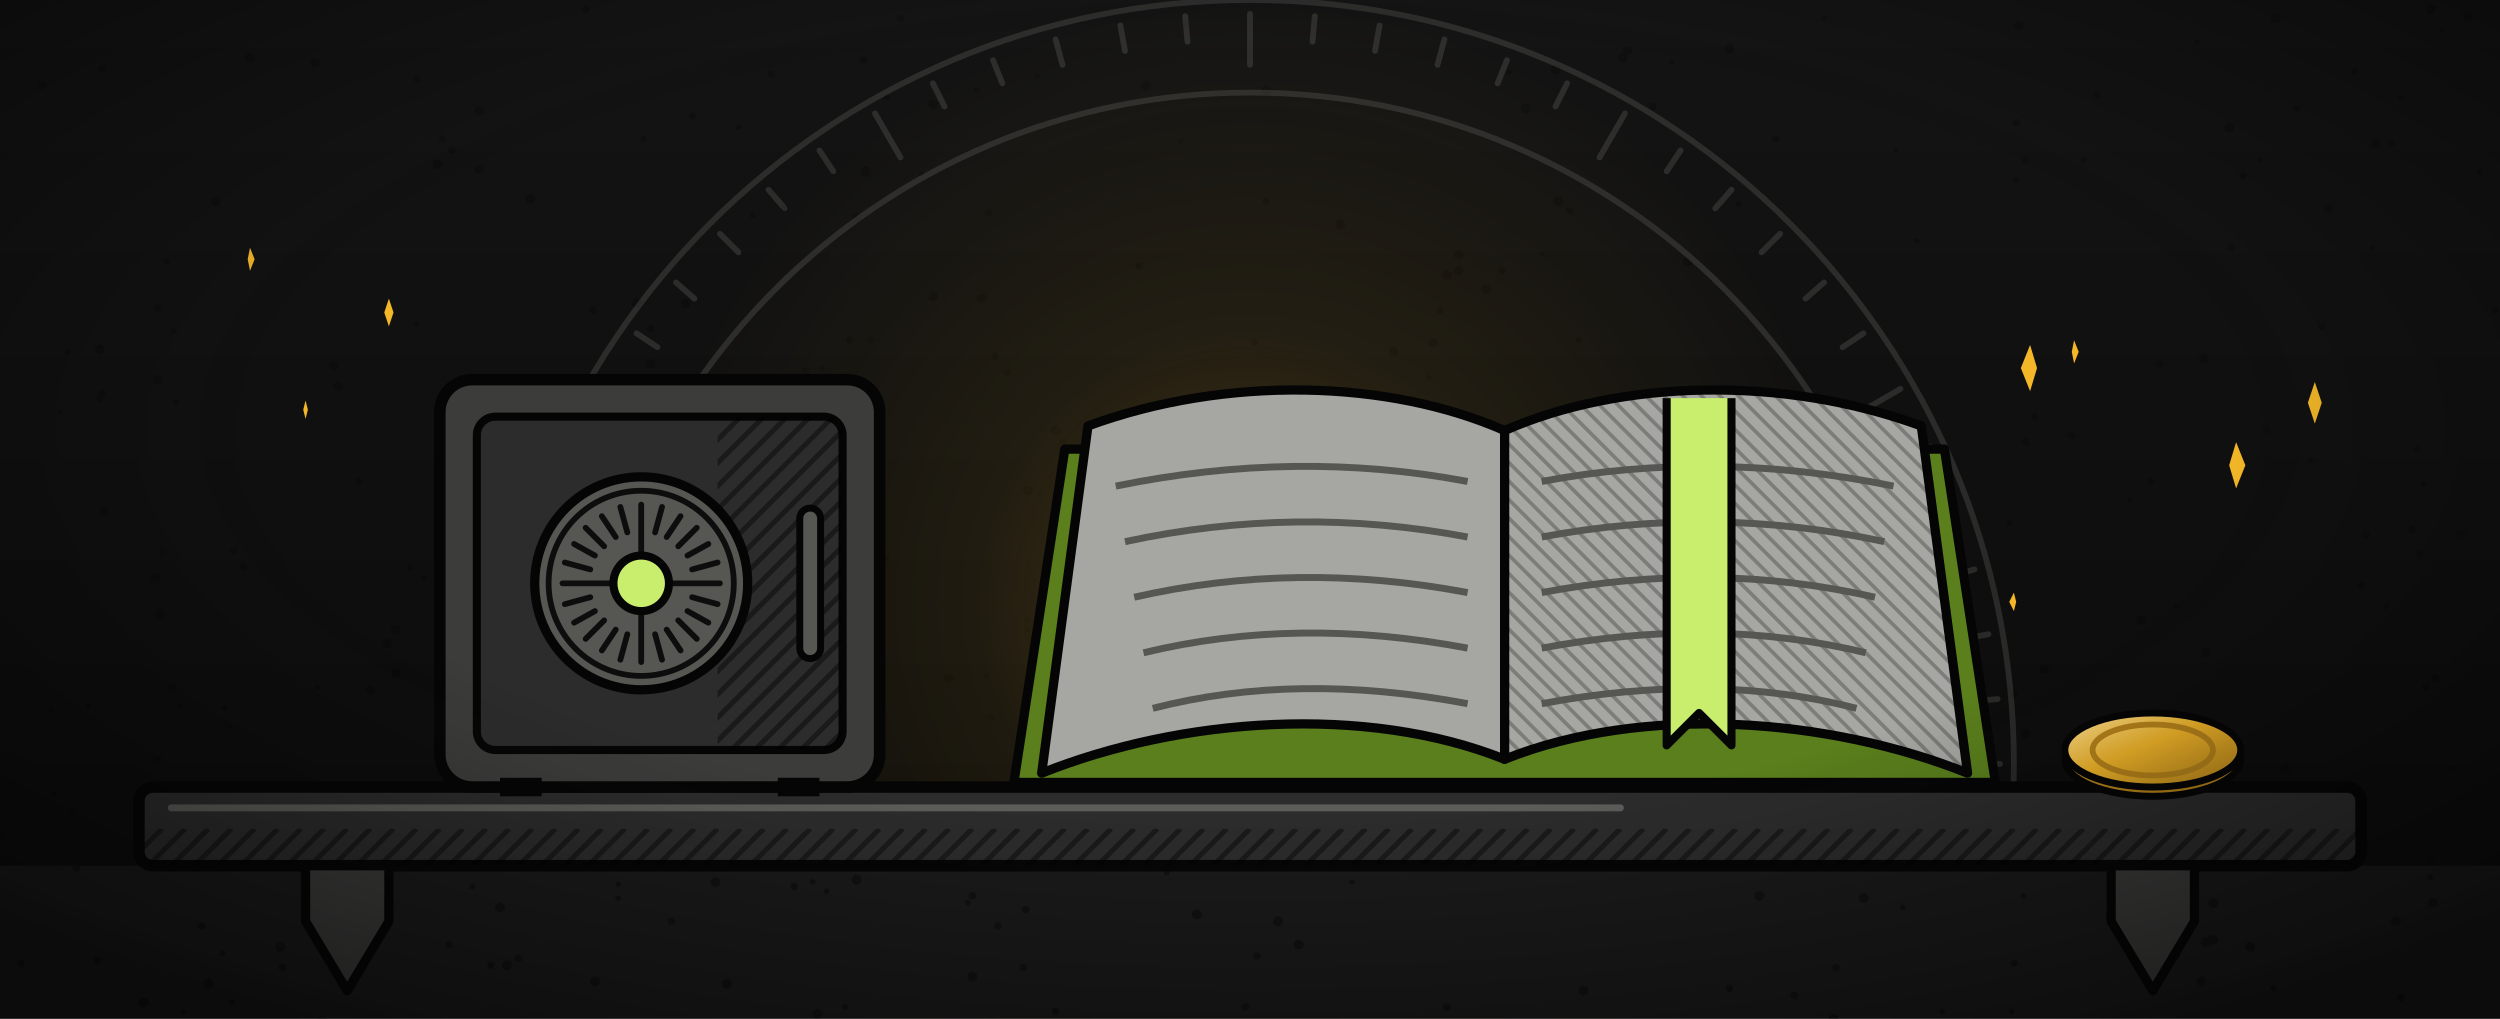
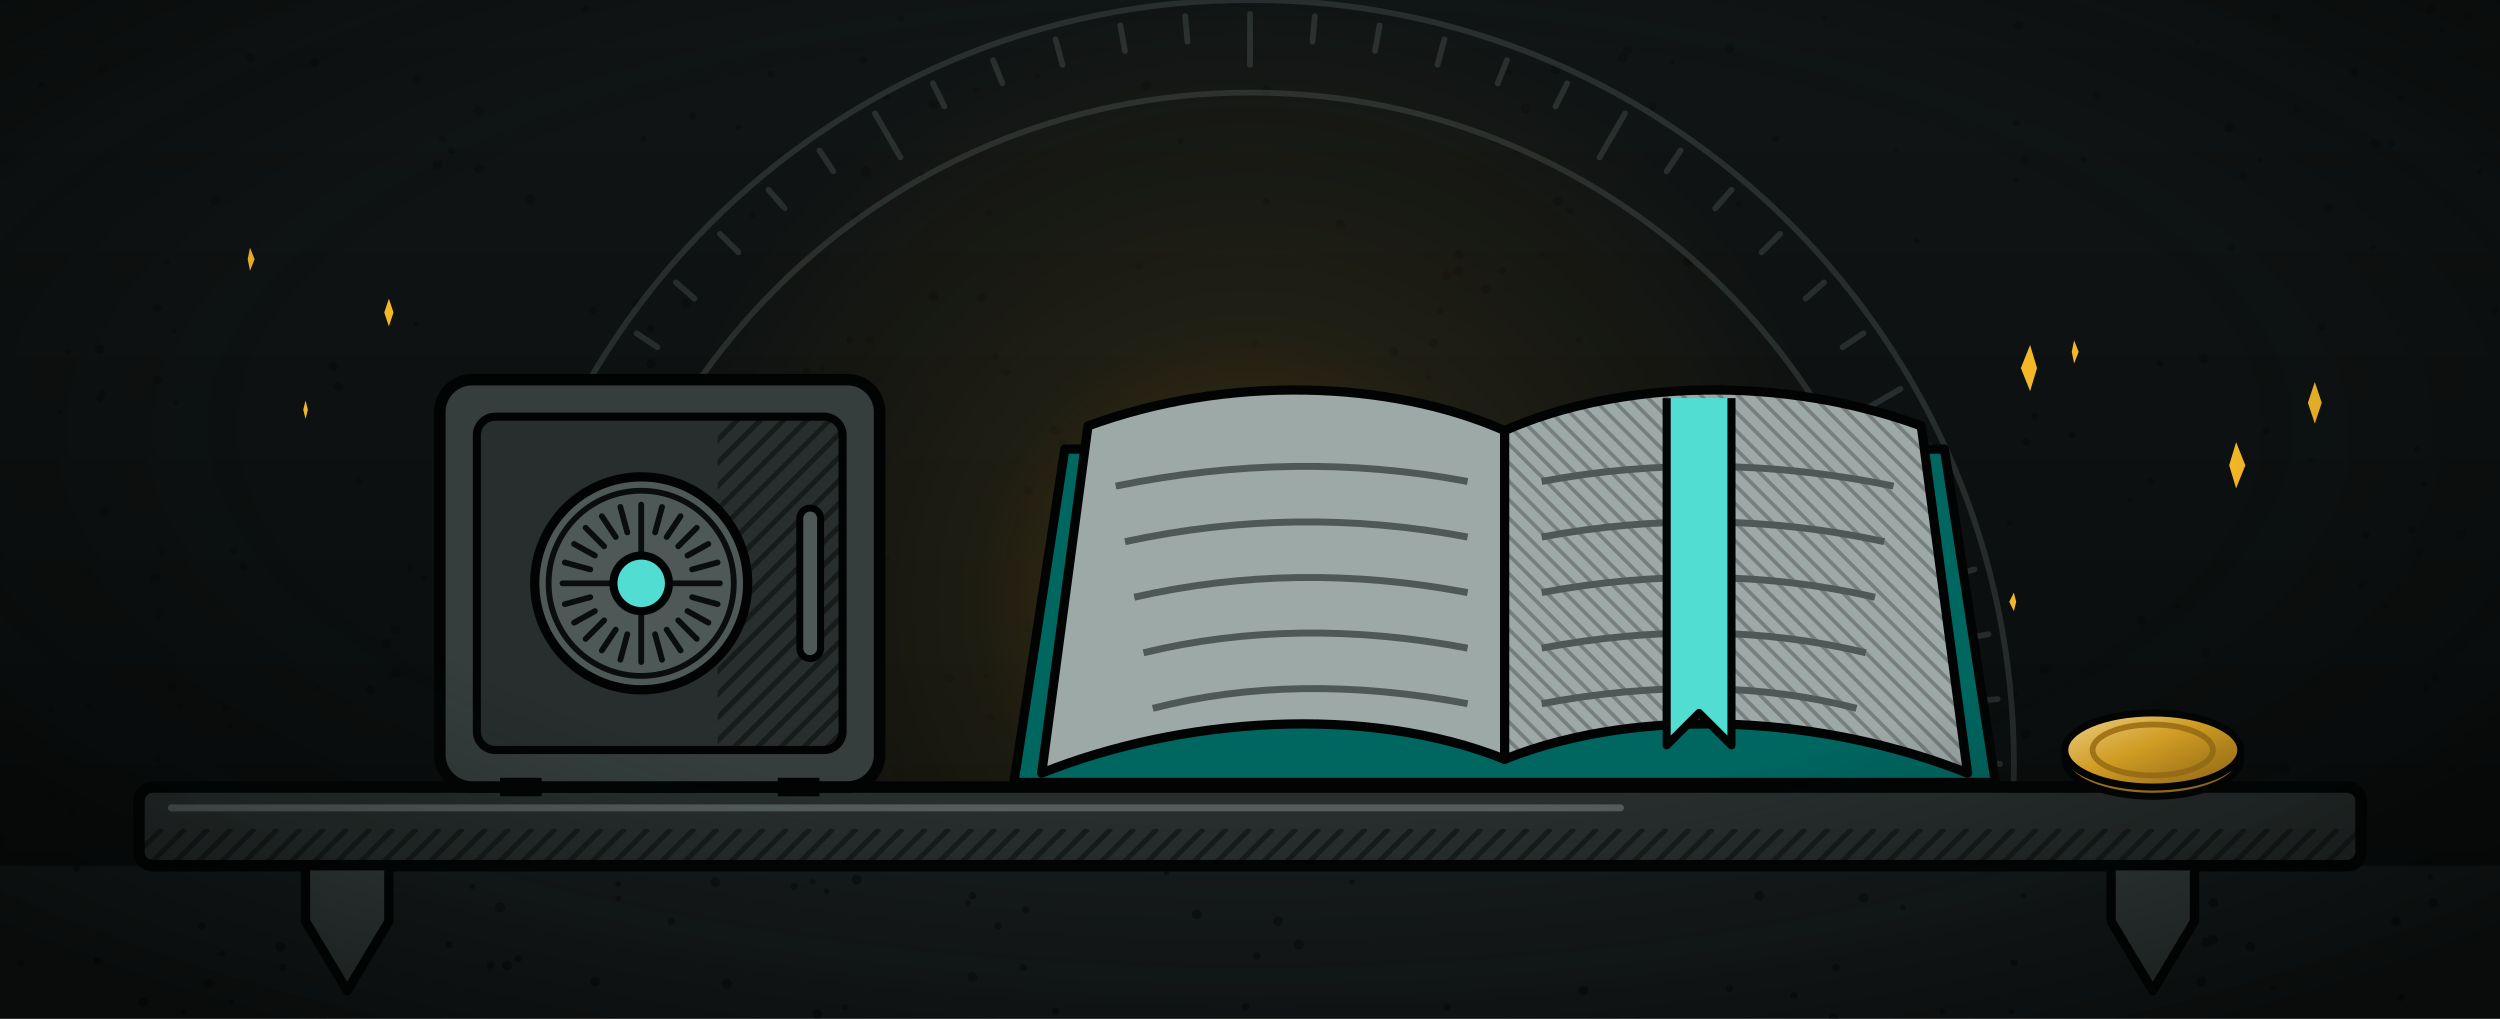
<svg xmlns="http://www.w3.org/2000/svg" viewBox="0 0 1080 440" width="1080" height="440">
  <defs>
    <radialGradient id="vig" cx="50%" cy="42%" r="70%">
-       <stop offset="55%" stop-color="#0A0A0A" stop-opacity="0" />
+       <stop offset="55%" stop-color="#080B0B" stop-opacity="0" />
      <stop offset="100%" stop-color="#000000" stop-opacity="0.55" />
    </radialGradient>
    <radialGradient id="glow">
      <stop offset="0%" stop-color="#F4B728" stop-opacity="0.75" />
      <stop offset="45%" stop-color="#F4B728" stop-opacity="0.22" />
      <stop offset="100%" stop-color="#F4B728" stop-opacity="0" />
    </radialGradient>
    <radialGradient id="glowl">
-       <stop offset="0%" stop-color="#C9EE6E" stop-opacity="0.55" />
-       <stop offset="100%" stop-color="#C9EE6E" stop-opacity="0" />
+       <stop offset="0%" stop-color="#51DDD2" stop-opacity="0.55" />
+       <stop offset="100%" stop-color="#51DDD2" stop-opacity="0" />
    </radialGradient>
    <linearGradient id="sky" x1="0" y1="0" x2="0" y2="1">
-       <stop offset="0" stop-color="#141414" />
-       <stop offset="1" stop-color="#0A0A0A" />
+       <stop offset="0" stop-color="#111515" />
+       <stop offset="1" stop-color="#080B0B" />
    </linearGradient>
    <linearGradient id="goldg" x1="0" y1="0" x2="1" y2="1">
      <stop offset="0" stop-color="#FFE39A" />
      <stop offset=".45" stop-color="#F4B728" />
      <stop offset="1" stop-color="#B8841A" />
    </linearGradient>
    <clipPath id="cv">
      <rect width="1080" height="440" />
    </clipPath>
  </defs>
  <g clip-path="url(#cv)">
    <rect width="1080" height="440" fill="url(#sky)" />
    <clipPath id="t1">
      <rect width="1080" height="440" />
    </clipPath>
    <g clip-path="url(#t1)" opacity="0.21">
      <path d="M1044 194h.1M38 305h.1M828 104h.1M673 271h.1M99 314h.1M543 387h.1M288 288h.1M490 233h.1M177 245h.1M29 152h.1M871 78h.1M940 262h.1M319 55h.1M76 174h.1M966 353h.1M72 113h.1M744 418h.1M455 419h.1M510 61h.1M75 143h.1M722 27h.1M819 65h.1M344 254h.1M200 277h.1M1047 209h.1M78 305h.1M636 241h.1M278 60h.1M426 292h.1M358 248h.1M1025 107h.1M824 297h.1M652 31h.1M1055 13h.1M261 433h.1M448 33h.1M617 163h.1M1071 74h.1M383 241h.1M751 88h.1M342 377h.1M169 405h.1M740 217h.1M900 69h.1M976 69h.1M26 178h.1M776 316h.1M771 214h.1M181 348h.1M296 431h.1M217 230h.1M524 206h.1M22 307h.1M998 199h.1M423 421h.1M398 75h.1M868 226h.1M137 297h.1M788 8h.1M815 389h.1M920 216h.1M801 230h.1M1031 262h.1M798 220h.1M669 383h.1M97 306h.1M520 373h.1M680 190h.1M422 39h.1M383 42h.1M467 220h.1M666 110h.1M851 310h.1M682 147h.1M852 426h.1M183 250h.1M549 412h.1M992 367h.1M820 198h.1M325 93h.1M444 272h.1M582 341h.1M1037 42h.1M1051 378h.1M105 433h.1M23 343h.1M685 198h.1M180 140h.1M355 159h.1M686 229h.1M949 18h.1M547 335h.1M513 281h.1" stroke="#000000" stroke-width="2.4" stroke-linecap="round" />
      <path d="M70 238h.1M68 133h.1M1017 31h.1M155 208h.1M180 34h.1M1033 62h.1M324 373h.1M44 170h.1M536 256h.1M514 344h.1M475 344h.1M111 370h.1M875 69h.1M1078 134h.1M428 310h.1M541 360h.1M43 172h.1M224 362h.1M1011 403h.1M580 405h.1M906 41h.1M299 50h.1M430 154h.1M251 216h.1M333 32h.1M322 370h.1M31 350h.1M714 46h.1M959 394h.1M1059 332h.1M323 302h.1M210 358h.1M367 147h.1M1052 293h.1M980 371h.1M835 375h.1M578 264h.1M44 30h.1M744 167h.1M895 188h.1M933 157h.1M1048 297h.1M505 263h.1M311 180h.1M253 4h.1M348 160h.1M769 283h.1M1045 239h.1M879 180h.1M815 258h.1M137 345h.1M105 245h.1M258 307h.1M1003 141h.1M992 47h.1M969 76h.1M281 142h.1M623 299h.1M659 267h.1M542 148h.1M875 191h.1M622 240h.1M678 91h.1M882 364h.1M748 366h.1M1042 229h.1M870 300h.1M195 65h.1M191 60h.1M101 238h.1M649 117h.1M929 208h.1M478 332h.1M370 298h.1M734 228h.1M18 386h.1M255 336h.1M427 92h.1M373 26h.1M964 107h.1M984 367h.1M459 191h.1M650 290h.1M1022 231h.1M115 396h.1M205 228h.1M815 361h.1M832 412h.1M18 37h.1M376 147h.1M389 8h.1M622 134h.1M716 437h.1M492 115h.1M547 87h.1M205 363h.1M704 298h.1M342 407h.1M449 412h.1M435 161h.1M320 362h.1M256 134h.1M444 268h.1M241 244h.1M271 178h.1M204 430h.1M1020 253h.1M979 186h.1M339 90h.1M681 177h.1M472 333h.1M767 60h.1M290 428h.1M871 53h.1M68 328h.1M360 378h.1M493 238h.1" stroke="#000000" stroke-width="3.2" stroke-linecap="round" />
      <path d="M98 415h.1M1066 7h.1M74 297h.1M625 119h.1M490 183h.1M450 338h.1M883 289h.1M207 48h.1M1050 373h.1M349 346h.1M547 39h.1M1006 90h.1M326 358h.1M165 399h.1M674 407h.1M300 176h.1M296 131h.1M304 163h.1M374 74h.1M494 294h.1M608 419h.1M495 37h.1M557 191h.1M282 214h.1M237 222h.1M983 8h.1M516 301h.1M1026 62h.1M672 30h.1M987 332h.1M139 440h.1M673 87h.1M160 298h.1M229 86h.1M670 321h.1M703 22h.1M630 117h.1M648 381h.1M258 195h.1M188 416h.1M555 319h.1M403 45h.1M571 177h.1M424 129h.1M654 297h.1M93 87h.1M171 291h.1M108 25h.1M1058 409h.1M1050 4h.1M642 125h.1M872 11h.1M892 359h.1M953 282h.1M456 186h.1M630 110h.1M833 343h.1M925 268h.1M444 212h.1M189 71h.1M757 287h.1M900 323h.1M968 433h.1M704 228h.1M689 416h.1M696 423h.1M69 265h.1M952 155h.1M659 47h.1M482 243h.1M45 221h.1M624 273h.1M619 148h.1M370 94h.1M602 152h.1M144 158h.1M136 27h.1M171 272h.1M663 263h.1M852 330h.1M207 73h.1M248 186h.1M410 293h.1M281 157h.1M167 278h.1M936 399h.1M701 25h.1M729 113h.1M67 250h.1M963 55h.1M875 317h.1M565 378h.1M747 21h.1M403 128h.1M509 381h.1M146 167h.1M1063 231h.1M330 416h.1M43 151h.1M7 376h.1M240 285h.1M600 392h.1M68 164h.1M0 362h.1M579 97h.1M275 131h.1" stroke="#000000" stroke-width="4.2" stroke-linecap="round" />
    </g>
-     <g fill="none" stroke="#7C7C78" opacity=".25">
+     <g fill="none" stroke="#737F7D" opacity=".25">
      <circle cx="540" cy="330" r="330" stroke-width="2.5" />
      <circle cx="540" cy="330" r="290" stroke-width="2.5" />
      <path d="M540 6L540 28M568 7L567 18M596 11L594 22M624 17L621 28M651 26L647 36M677 36L672 46M702 49L691 68M726 65L720 74M748 82L741 90M769 101L761 109M788 122L780 129M805 144L796 150M821 168L802 179M834 193L824 198M844 219L834 223M853 246L842 249M859 274L848 276M863 302L852 303M864 330L842 330M863 358L852 357M859 386L848 384M853 414L842 411M844 441L834 437M834 467L824 462M821 492L802 481M805 516L796 510M788 538L780 531M769 559L761 551M748 578L741 570M726 595L720 586M702 611L691 592M677 624L672 614M651 634L647 624M624 643L621 632M596 649L594 638M568 653L567 642M540 654L540 632M512 653L513 642M484 649L486 638M456 643L459 632M429 634L433 624M403 624L408 614M378 611L389 592M354 595L360 586M332 578L339 570M311 559L319 551M292 538L300 531M275 516L284 510M259 492L278 481M246 467L256 462M236 441L246 437M227 414L238 411M221 386L232 384M217 358L228 357M216 330L238 330M217 302L228 303M221 274L232 276M227 246L238 249M236 219L246 223M246 193L256 198M259 168L278 179M275 144L284 150M292 122L300 129M311 101L319 109M332 82L339 90M354 65L360 74M378 49L389 68M403 36L408 46M429 26L433 36M456 17L459 28M484 11L486 22M512 7L513 18" stroke-width="2.5" stroke-linecap="round" />
    </g>
    <circle cx="540" cy="260" r="260" fill="url(#glow)" opacity=".35" />
-     <rect y="374" width="1080" height="66" fill="#1A1A1A" />
+     <rect y="374" width="1080" height="66" fill="#161B1B" />
    <clipPath id="t2">
      <rect y="374" width="1080" height="66" />
    </clipPath>
    <g clip-path="url(#t2)" opacity="0.35">
      <path d="M982 427h.1M204 383h.1M365 435h.1M100 433h.1M218 417h.1M351 381h.1M96 412h.1M839 437h.1M267 388h.1M504 377h.1M869 437h.1M1050 379h.1M79 437h.1M584 381h.1M418 390h.1M874 387h.1M267 382h.1M822 392h.1M357 385h.1" stroke="#000000" stroke-width="2.4" stroke-linecap="round" />
      <path d="M33 375h.1M940 413h.1M456 437h.1M42 415h.1M9 416h.1M793 418h.1M442 418h.1M625 435h.1M290 398h.1M1037 431h.1M443 393h.1M543 413h.1M431 400h.1M775 430h.1M212 417h.1M194 408h.1M122 418h.1M747 427h.1M945 384h.1M538 435h.1M140 412h.1M343 383h.1M870 416h.1M224 414h.1M87 400h.1M420 387h.1" stroke="#000000" stroke-width="3.2" stroke-linecap="round" />
      <path d="M805 388h.1M216 392h.1M972 409h.1M792 440h.1M956 390h.1M62 433h.1M552 398h.1M684 428h.1M353 438h.1M309 381h.1M517 395h.1M760 387h.1M951 424h.1M1035 398h.1M956 406h.1M314 425h.1M370 380h.1M561 408h.1M1051 390h.1M90 425h.1M219 417h.1M420 422h.1M257 424h.1M953 407h.1M121 409h.1M915 385h.1" stroke="#000000" stroke-width="4.2" stroke-linecap="round" />
    </g>
-     <rect x="60" y="340" width="960" height="34" rx="6" fill="#2C2C2C" stroke="#050505" stroke-width="5" />
+     <rect x="60" y="340" width="960" height="34" rx="6" fill="#272E2D" stroke="#020404" stroke-width="5" />
    <clipPath id="t3">
      <rect x="60" y="358" width="960" height="16" />
    </clipPath>
    <g clip-path="url(#t3)" opacity=".4">
      <path d="M34 374L50 358M44 374L60 358M54 374L70 358M64 374L80 358M74 374L90 358M84 374L100 358M94 374L110 358M104 374L120 358M114 374L130 358M124 374L140 358M134 374L150 358M144 374L160 358M154 374L170 358M164 374L180 358M174 374L190 358M184 374L200 358M194 374L210 358M204 374L220 358M214 374L230 358M224 374L240 358M234 374L250 358M244 374L260 358M254 374L270 358M264 374L280 358M274 374L290 358M284 374L300 358M294 374L310 358M304 374L320 358M314 374L330 358M324 374L340 358M334 374L350 358M344 374L360 358M354 374L370 358M364 374L380 358M374 374L390 358M384 374L400 358M394 374L410 358M404 374L420 358M414 374L430 358M424 374L440 358M434 374L450 358M444 374L460 358M454 374L470 358M464 374L480 358M474 374L490 358M484 374L500 358M494 374L510 358M504 374L520 358M514 374L530 358M524 374L540 358M534 374L550 358M544 374L560 358M554 374L570 358M564 374L580 358M574 374L590 358M584 374L600 358M594 374L610 358M604 374L620 358M614 374L630 358M624 374L640 358M634 374L650 358M644 374L660 358M654 374L670 358M664 374L680 358M674 374L690 358M684 374L700 358M694 374L710 358M704 374L720 358M714 374L730 358M724 374L740 358M734 374L750 358M744 374L760 358M754 374L770 358M764 374L780 358M774 374L790 358M784 374L800 358M794 374L810 358M804 374L820 358M814 374L830 358M824 374L840 358M834 374L850 358M844 374L860 358M854 374L870 358M864 374L880 358M874 374L890 358M884 374L900 358M894 374L910 358M904 374L920 358M914 374L930 358M924 374L940 358M934 374L950 358M944 374L960 358M954 374L970 358M964 374L980 358M974 374L990 358M984 374L1000 358M994 374L1010 358M1004 374L1020 358M1014 374L1030 358M1024 374L1040 358M1034 374L1050 358M1044 374L1060 358" stroke="#000000" stroke-width="2.2" />
    </g>
-     <path d="M74 349H700" stroke="#7C7C78" stroke-width="3" opacity=".6" stroke-linecap="round" />
-     <path d="M132 374h36v24l-18 30l-18 -30z" fill="#3C3C3B" stroke="#050505" stroke-width="4" stroke-linejoin="round" />
-     <path d="M912 374h36v24l-18 30l-18 -30z" fill="#3C3C3B" stroke="#050505" stroke-width="4" stroke-linejoin="round" />
-     <rect x="190" y="164" width="190" height="176" rx="14" fill="#3C3C3B" stroke="#050505" stroke-width="5" />
-     <rect x="206" y="180" width="158" height="144" rx="8" fill="#2C2C2C" stroke="#050505" stroke-width="3.5" />
+     <path d="M74 349H700" stroke="#737F7D" stroke-width="3" opacity=".6" stroke-linecap="round" />
+     <path d="M132 374h36v24l-18 30l-18 -30z" fill="#353E3D" stroke="#020404" stroke-width="4" stroke-linejoin="round" />
+     <path d="M912 374h36v24l-18 30l-18 -30z" fill="#353E3D" stroke="#020404" stroke-width="4" stroke-linejoin="round" />
+     <rect x="190" y="164" width="190" height="176" rx="14" fill="#353E3D" stroke="#020404" stroke-width="5" />
+     <rect x="206" y="180" width="158" height="144" rx="8" fill="#272E2D" stroke="#020404" stroke-width="3.5" />
    <clipPath id="t4">
      <rect x="310" y="180" width="54" height="144" />
    </clipPath>
    <g clip-path="url(#t4)" opacity=".4">
      <path d="M156 324L300 180M166 324L310 180M176 324L320 180M186 324L330 180M196 324L340 180M206 324L350 180M216 324L360 180M226 324L370 180M236 324L380 180M246 324L390 180M256 324L400 180M266 324L410 180M276 324L420 180M286 324L430 180M296 324L440 180M306 324L450 180M316 324L460 180M326 324L470 180M336 324L480 180M346 324L490 180M356 324L500 180M366 324L510 180M376 324L520 180M386 324L530 180M396 324L540 180M406 324L550 180M416 324L560 180M426 324L570 180M436 324L580 180M446 324L590 180M456 324L600 180M466 324L610 180M476 324L620 180M486 324L630 180M496 324L640 180M506 324L650 180M516 324L660 180" stroke="#000000" stroke-width="2.2" />
    </g>
-     <circle cx="277.0" cy="252.0" r="46" fill="#565653" stroke="#050505" stroke-width="4" />
-     <g fill="none" stroke="#050505" opacity=".9">
+     <circle cx="277.0" cy="252.0" r="46" fill="#4E5857" stroke="#020404" stroke-width="4" />
+     <g fill="none" stroke="#020404" opacity=".9">
      <circle cx="277" cy="252" r="40" stroke-width="2.5" />
      <path d="M277 218L277 240M286 219L283 230M294 223L288 232M301 228L293 236M306 235L297 240M310 243L299 246M311 252L289 252M310 261L299 258M306 269L297 264M301 276L293 268M294 281L288 272M286 285L283 274M277 286L277 264M268 285L271 274M260 281L266 272M253 276L261 268M248 269L257 264M244 261L255 258M243 252L265 252M244 243L255 246M248 235L257 240M253 228L261 236M260 223L266 232M268 219L271 230" stroke-width="2.5" stroke-linecap="round" />
    </g>
-     <circle cx="277.0" cy="252.0" r="12" fill="#C9EE6E" stroke="#050505" stroke-width="3.5" />
-     <path d="M350 224v56" stroke="#050505" stroke-width="12" stroke-linecap="round" />
-     <path d="M350 224v56" stroke="#565653" stroke-width="6" stroke-linecap="round" />
-     <rect x="216" y="336" width="18" height="8" fill="#050505" />
-     <rect x="336" y="336" width="18" height="8" fill="#050505" />
-     <path d="M438 338L460 194H840L862 338Z" fill="#5A7F1C" stroke="#050505" stroke-width="4" stroke-linejoin="round" />
-     <path d="M650 328C590 304 510 310 450 334L470 184C530 162 600 164 650 186Z" fill="#A6A6A2" stroke="#050505" stroke-width="4" stroke-linejoin="round" />
-     <path d="M650 328C710 304 790 310 850 334L830 184C770 162 700 164 650 186Z" fill="#A6A6A2" stroke="#050505" stroke-width="4" stroke-linejoin="round" />
+     <circle cx="277.0" cy="252.0" r="12" fill="#51DDD2" stroke="#020404" stroke-width="3.5" />
+     <path d="M350 224v56" stroke="#020404" stroke-width="12" stroke-linecap="round" />
+     <path d="M350 224v56" stroke="#4E5857" stroke-width="6" stroke-linecap="round" />
+     <rect x="216" y="336" width="18" height="8" fill="#020404" />
+     <rect x="336" y="336" width="18" height="8" fill="#020404" />
+     <path d="M438 338L460 194H840L862 338Z" fill="#006660" stroke="#020404" stroke-width="4" stroke-linejoin="round" />
+     <path d="M650 328C590 304 510 310 450 334L470 184C530 162 600 164 650 186Z" fill="#9DA9A7" stroke="#020404" stroke-width="4" stroke-linejoin="round" />
+     <path d="M650 328C710 304 790 310 850 334L830 184C770 162 700 164 650 186Z" fill="#9DA9A7" stroke="#020404" stroke-width="4" stroke-linejoin="round" />
    <clipPath id="t5">
      <path d="M650 328C710 304 790 310 850 334L830 184C770 162 700 164 650 186Z" />
    </clipPath>
    <g clip-path="url(#t5)" opacity=".25">
      <path d="M472 164L642 334M480 164L650 334M488 164L658 334M496 164L666 334M504 164L674 334M512 164L682 334M520 164L690 334M528 164L698 334M536 164L706 334M544 164L714 334M552 164L722 334M560 164L730 334M568 164L738 334M576 164L746 334M584 164L754 334M592 164L762 334M600 164L770 334M608 164L778 334M616 164L786 334M624 164L794 334M632 164L802 334M640 164L810 334M648 164L818 334M656 164L826 334M664 164L834 334M672 164L842 334M680 164L850 334M688 164L858 334M696 164L866 334M704 164L874 334M712 164L882 334M720 164L890 334M728 164L898 334M736 164L906 334M744 164L914 334M752 164L922 334M760 164L930 334M768 164L938 334M776 164L946 334M784 164L954 334M792 164L962 334M800 164L970 334M808 164L978 334M816 164L986 334M824 164L994 334M832 164L1002 334M840 164L1010 334M848 164L1018 334M856 164L1026 334M864 164L1034 334M872 164L1042 334M880 164L1050 334M888 164L1058 334M896 164L1066 334M904 164L1074 334M912 164L1082 334M920 164L1090 334M928 164L1098 334M936 164L1106 334M944 164L1114 334M952 164L1122 334M960 164L1130 334M968 164L1138 334M976 164L1146 334M984 164L1154 334M992 164L1162 334M1000 164L1170 334M1008 164L1178 334M1016 164L1186 334M1024 164L1194 334" stroke="#000000" stroke-width="1.6" />
    </g>
-     <path d="M482 210Q560 194 634 208M666 208Q740 194 818 210M486 234Q560 218 634 232M666 232Q740 218 814 234M490 258Q560 242 634 256M666 256Q740 242 810 258M494 282Q560 266 634 280M666 280Q740 266 806 282M498 306Q560 290 634 304M666 304Q740 290 802 306" fill="none" stroke="#565653" stroke-width="3" />
-     <path d="M720 172v150l14 -14l14 14v-150" fill="#C9EE6E" stroke="#050505" stroke-width="3.5" stroke-linejoin="round" />
+     <path d="M482 210Q560 194 634 208M666 208Q740 194 818 210M486 234Q560 218 634 232M666 232Q740 218 814 234M490 258Q560 242 634 256M666 256Q740 242 810 258M494 282Q560 266 634 280M666 280Q740 266 806 282M498 306Q560 290 634 304M666 304Q740 290 802 306" fill="none" stroke="#4E5857" stroke-width="3" />
+     <path d="M720 172v150l14 -14l14 14v-150" fill="#51DDD2" stroke="#020404" stroke-width="3.5" stroke-linejoin="round" />
    <g transform="rotate(0 930 324)">
-       <ellipse cx="930" cy="328" rx="38" ry="16" fill="#B8841A" stroke="#050505" stroke-width="3" />
-       <ellipse cx="930" cy="324" rx="38" ry="16" fill="url(#goldg)" stroke="#050505" stroke-width="3" />
+       <ellipse cx="930" cy="328" rx="38" ry="16" fill="#B8841A" stroke="#020404" stroke-width="3" />
+       <ellipse cx="930" cy="324" rx="38" ry="16" fill="url(#goldg)" stroke="#020404" stroke-width="3" />
      <ellipse cx="930" cy="324" rx="26" ry="11" fill="none" stroke="#B8841A" stroke-width="2.5" />
    </g>
    <path d="M896 147L898 152L896 157L895 152ZM1000 165L1003 174L1000 183L997 174ZM877 149L880 159L877 169L873 159ZM966 191L970 201L966 211L963 201ZM870 256L871 260L870 264L868 260Z" fill="#F4B728" />
    <path d="M108 107L110 112L108 117L107 112ZM168 129L170 135L168 141L166 135ZM132 173L133 177L132 181L131 177Z" fill="#F4B728" />
    <rect width="1080" height="440" fill="url(#vig)" />
  </g>
</svg>
